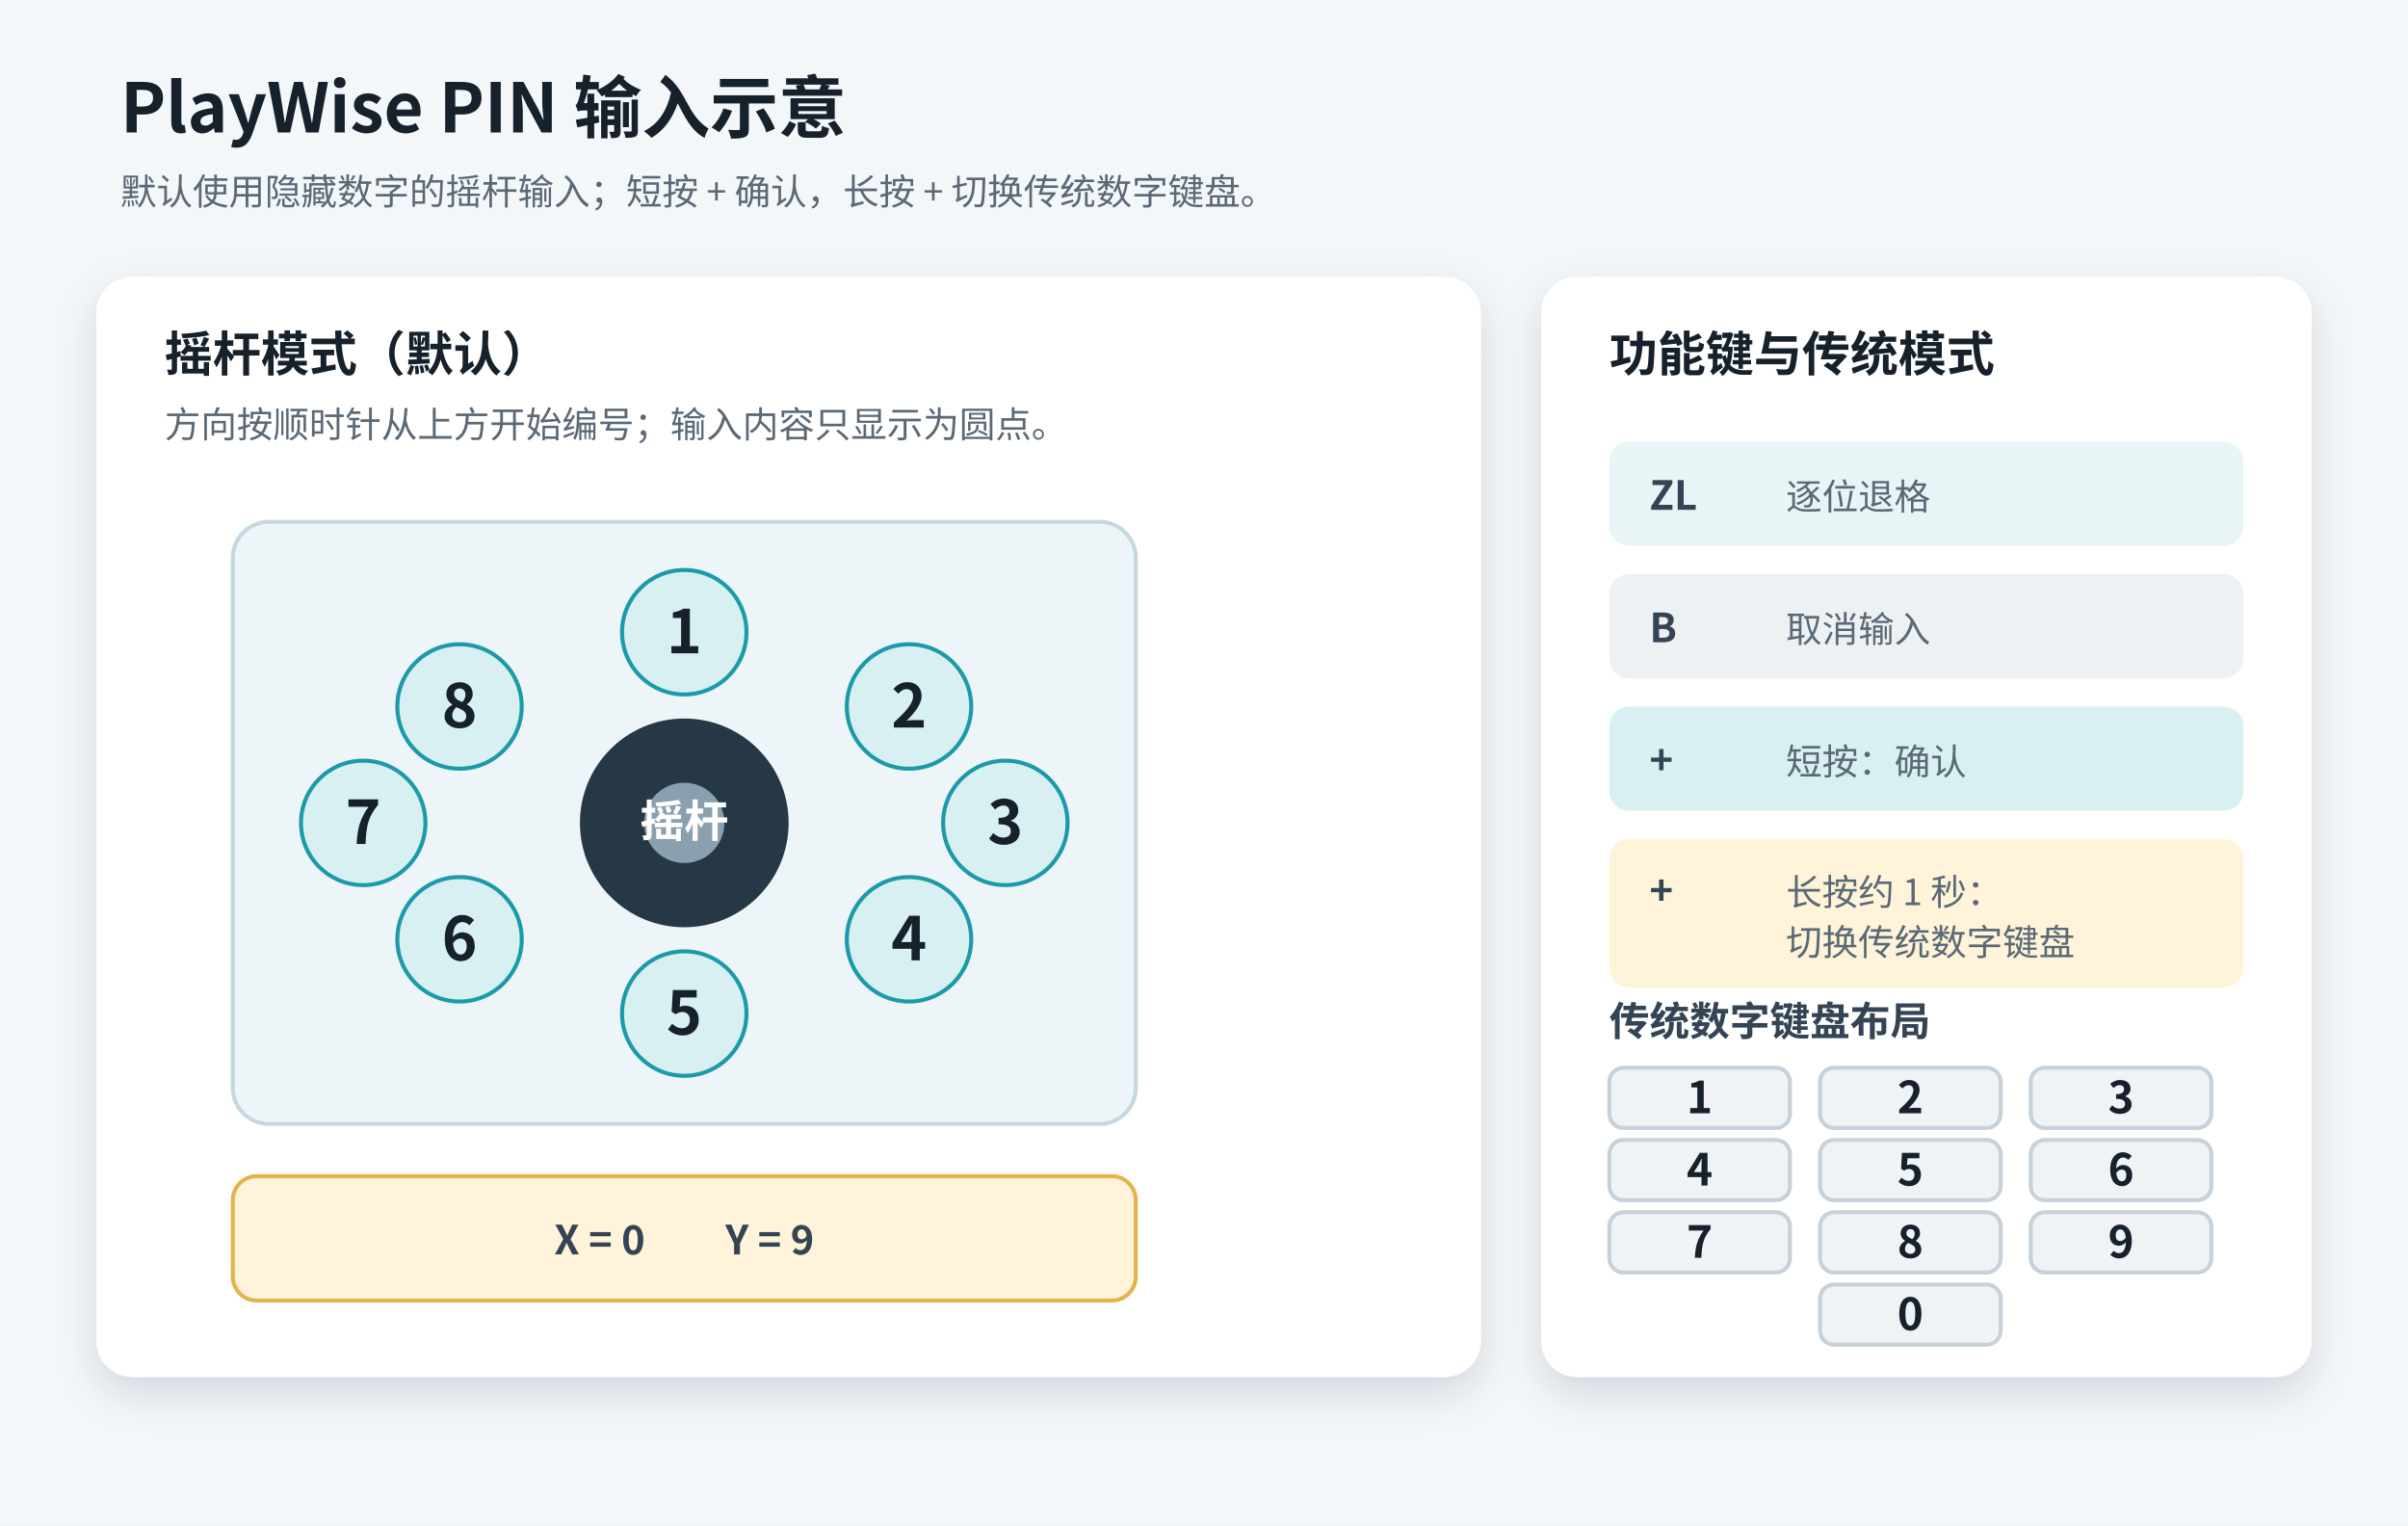
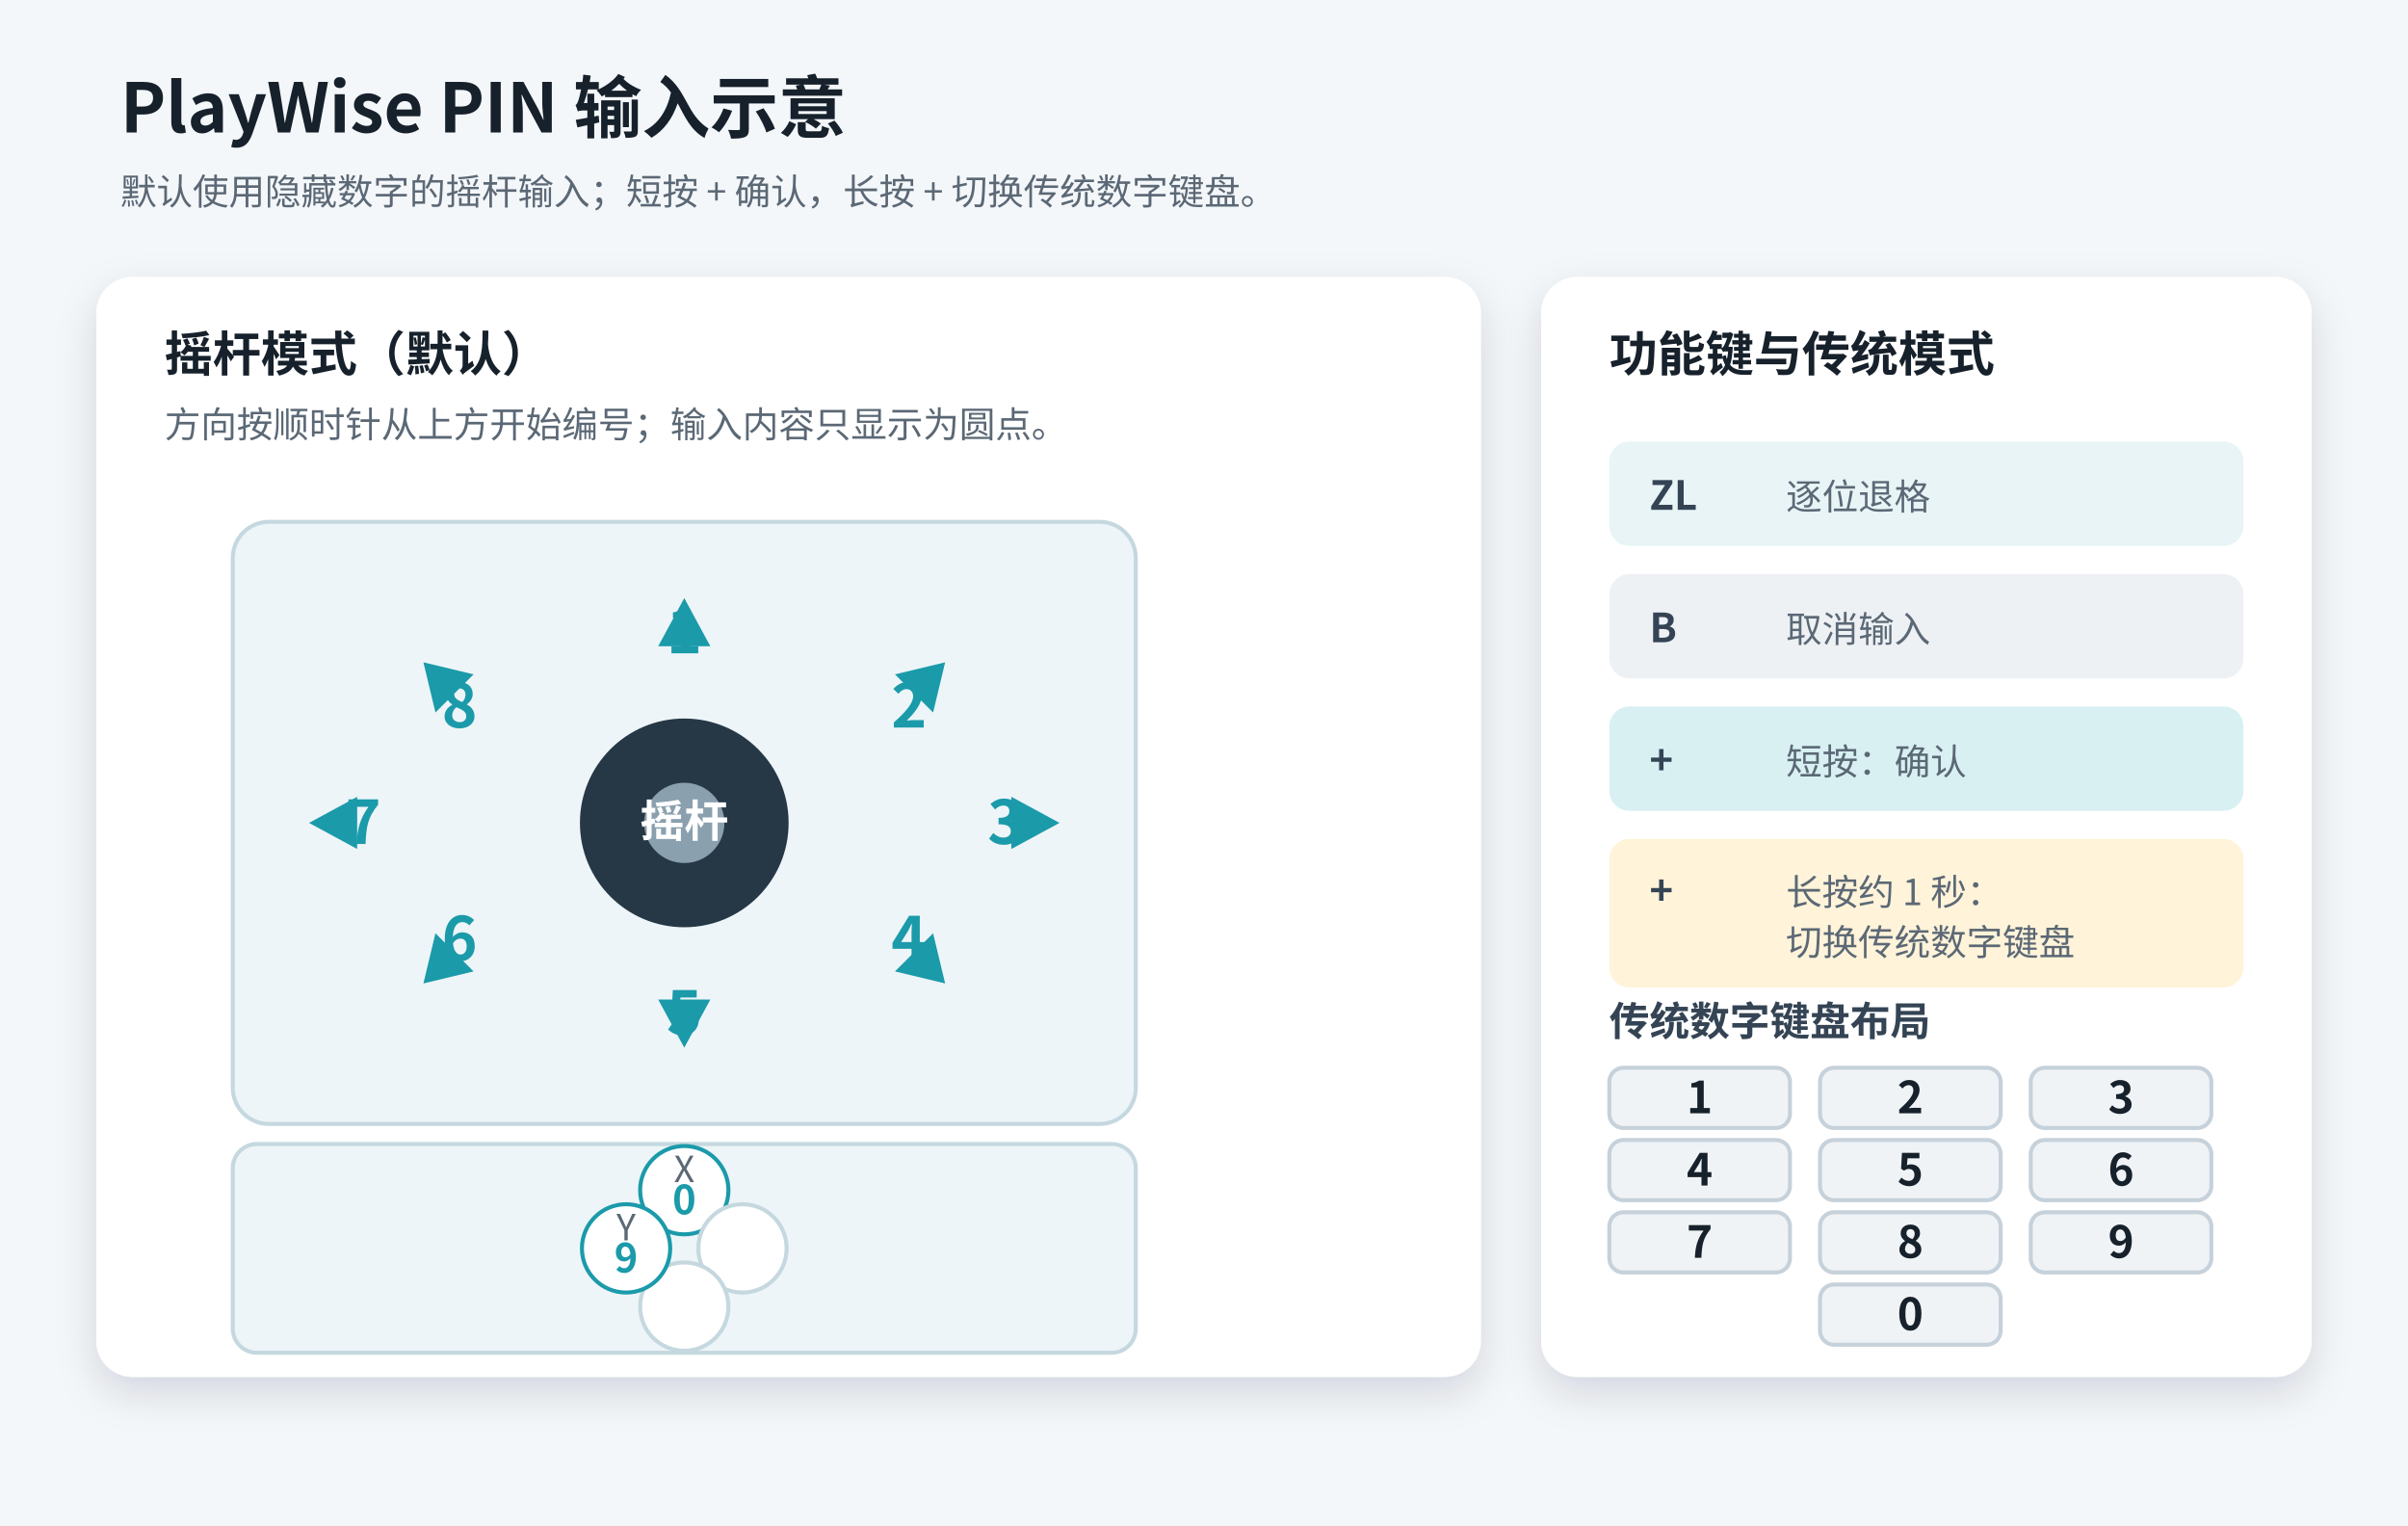
<svg xmlns="http://www.w3.org/2000/svg" width="1200" height="760" viewBox="0 0 1200 760" role="img" aria-labelledby="title desc">
  <defs>
    <filter id="shadow" x="-20%" y="-20%" width="140%" height="140%">
      <feDropShadow dx="0" dy="8" stdDeviation="10" flood-color="#16202a" flood-opacity="0.14" />
    </filter>
    <style>
      .title { font: 700 34px "Noto Sans CJK SC", "Microsoft YaHei", sans-serif; fill: #17212b; }
      .section { font: 700 24px "Noto Sans CJK SC", "Microsoft YaHei", sans-serif; fill: #17212b; }
      .label { font: 600 20px "Noto Sans CJK SC", "Microsoft YaHei", sans-serif; fill: #344454; }
      .small { font: 500 18px "Noto Sans CJK SC", "Microsoft YaHei", sans-serif; fill: #5b6875; }
      .key { font: 700 30px "Noto Sans CJK SC", "Microsoft YaHei", sans-serif; fill: #17212b; }
      .key-small { font: 700 22px "Noto Sans CJK SC", "Microsoft YaHei", sans-serif; fill: #17212b; }
+       .accent { fill: #1b9aaa; }
      .white { fill: #fff; }
    </style>
  </defs>
  <rect width="1200" height="760" fill="#f4f7fa" />
  <text x="60" y="66" class="title">PlayWise PIN 输入示意</text>
  <text x="60" y="102" class="small">默认使用隐藏数字的摇杆输入；短按 + 确认，长按 + 切换传统数字键盘。</text>
  <rect x="48" y="138" width="690" height="548" rx="18" fill="#ffffff" filter="url(#shadow)" />
  <text x="82" y="185" class="section">摇杆模式（默认）</text>
  <text x="82" y="218" class="small">方向按顺时针从上方开始编号；输入内容只显示为圆点。</text>
  <g transform="translate(116 260)">
    <rect x="0" y="0" width="450" height="300" rx="18" fill="#edf5f8" stroke="#c5d8df" stroke-width="2" />
    <path d="M225 38 L238 62 L212 62 Z" fill="#1b9aaa" />
    <path d="M225 262 L212 238 L238 238 Z" fill="#1b9aaa" />
    <path d="M38 150 L62 137 L62 163 Z" fill="#1b9aaa" />
    <path d="M412 150 L388 137 L388 163 Z" fill="#1b9aaa" />
    <path d="M95 70 L120 76 L101 95 Z" fill="#1b9aaa" />
    <path d="M355 230 L330 224 L349 205 Z" fill="#1b9aaa" />
    <path d="M355 70 L349 95 L330 76 Z" fill="#1b9aaa" />
    <path d="M95 230 L101 205 L120 224 Z" fill="#1b9aaa" />
    <circle cx="225" cy="150" r="52" fill="#263746" />
    <circle cx="225" cy="150" r="20" fill="#8aa0ae" />
    <text x="225" y="157" text-anchor="middle" class="white key-small">摇杆</text>
    <g text-anchor="middle" dominant-baseline="middle">
-       <circle cx="225" cy="55" r="31" fill="#d8f0f2" stroke="#1b9aaa" stroke-width="2" />
-       <text x="225" y="55" class="key">1</text>
-       <circle cx="337" cy="92" r="31" fill="#d8f0f2" stroke="#1b9aaa" stroke-width="2" />
-       <text x="337" y="92" class="key">2</text>
-       <circle cx="385" cy="150" r="31" fill="#d8f0f2" stroke="#1b9aaa" stroke-width="2" />
-       <text x="385" y="150" class="key">3</text>
-       <circle cx="337" cy="208" r="31" fill="#d8f0f2" stroke="#1b9aaa" stroke-width="2" />
-       <text x="337" y="208" class="key">4</text>
-       <circle cx="225" cy="245" r="31" fill="#d8f0f2" stroke="#1b9aaa" stroke-width="2" />
-       <text x="225" y="245" class="key">5</text>
-       <circle cx="113" cy="208" r="31" fill="#d8f0f2" stroke="#1b9aaa" stroke-width="2" />
-       <text x="113" y="208" class="key">6</text>
-       <circle cx="65" cy="150" r="31" fill="#d8f0f2" stroke="#1b9aaa" stroke-width="2" />
-       <text x="65" y="150" class="key">7</text>
-       <circle cx="113" cy="92" r="31" fill="#d8f0f2" stroke="#1b9aaa" stroke-width="2" />
-       <text x="113" y="92" class="key">8</text>
+       <text x="225" y="55" class="key accent">1</text>
+       <text x="337" y="92" class="key accent">2</text>
+       <text x="385" y="150" class="key accent">3</text>
+       <text x="337" y="208" class="key accent">4</text>
+       <text x="225" y="245" class="key accent">5</text>
+       <text x="113" y="208" class="key accent">6</text>
+       <text x="65" y="150" class="key accent">7</text>
+       <text x="113" y="92" class="key accent">8</text>
    </g>
  </g>
-   <g transform="translate(116 586)">
-     <rect x="0" y="0" width="450" height="62" rx="12" fill="#fff3d9" stroke="#e3b34e" stroke-width="2" />
-     <text x="225" y="39" text-anchor="middle" class="label">X = 0　　Y = 9</text>
+   <g transform="translate(116 570)">
+     <rect x="0" y="0" width="450" height="104" rx="12" fill="#edf5f8" stroke="#c5d8df" stroke-width="2" />
+     <g transform="translate(225 52)" text-anchor="middle">
+       <circle cx="0" cy="-29" r="22" fill="#fff" stroke="#1b9aaa" stroke-width="2" />
+       <circle cx="29" cy="0" r="22" fill="#fff" stroke="#c5d8df" stroke-width="2" />
+       <circle cx="0" cy="29" r="22" fill="#fff" stroke="#c5d8df" stroke-width="2" />
+       <circle cx="-29" cy="0" r="22" fill="#fff" stroke="#1b9aaa" stroke-width="2" />
+       <text x="0" y="-33" class="small">X</text>
+       <text x="0" y="-17" class="label accent">0</text>
+       <text x="-29" y="-4" class="small">Y</text>
+       <text x="-29" y="12" class="label accent">9</text>
+     </g>
  </g>
  <rect x="768" y="138" width="384" height="548" rx="18" fill="#ffffff" filter="url(#shadow)" />
  <text x="802" y="185" class="section">功能键与传统模式</text>
  <g transform="translate(802 220)">
    <rect x="0" y="0" width="316" height="52" rx="10" fill="#e8f4f6" />
    <text x="20" y="34" class="label">ZL</text>
    <text x="88" y="34" class="small">逐位退格</text>
    <rect x="0" y="66" width="316" height="52" rx="10" fill="#eef1f4" />
    <text x="20" y="100" class="label">B</text>
    <text x="88" y="100" class="small">取消输入</text>
    <rect x="0" y="132" width="316" height="52" rx="10" fill="#d8f0f2" />
    <text x="20" y="166" class="label">+</text>
    <text x="88" y="166" class="small">短按：确认</text>
    <rect x="0" y="198" width="316" height="74" rx="10" fill="#fff3d9" />
    <text x="20" y="231" class="label">+</text>
    <text x="88" y="231" class="small">长按约 1 秒：</text>
    <text x="88" y="256" class="small">切换传统数字键盘</text>
  </g>
  <text x="802" y="516" class="label">传统数字键盘布局</text>
  <g transform="translate(802 532)" text-anchor="middle" dominant-baseline="middle">
    <g fill="#f0f3f6" stroke="#c6d1da" stroke-width="2">
      <rect x="0" y="0" width="90" height="30" rx="7" />
      <rect x="105" y="0" width="90" height="30" rx="7" />
      <rect x="210" y="0" width="90" height="30" rx="7" />
      <rect x="0" y="36" width="90" height="30" rx="7" />
      <rect x="105" y="36" width="90" height="30" rx="7" />
      <rect x="210" y="36" width="90" height="30" rx="7" />
      <rect x="0" y="72" width="90" height="30" rx="7" />
      <rect x="105" y="72" width="90" height="30" rx="7" />
      <rect x="210" y="72" width="90" height="30" rx="7" />
      <rect x="105" y="108" width="90" height="30" rx="7" />
    </g>
    <text x="45" y="15" class="key-small">1</text>
    <text x="150" y="15" class="key-small">2</text>
    <text x="255" y="15" class="key-small">3</text>
    <text x="45" y="51" class="key-small">4</text>
    <text x="150" y="51" class="key-small">5</text>
    <text x="255" y="51" class="key-small">6</text>
    <text x="45" y="87" class="key-small">7</text>
    <text x="150" y="87" class="key-small">8</text>
    <text x="255" y="87" class="key-small">9</text>
    <text x="150" y="123" class="key-small">0</text>
  </g>
</svg>
